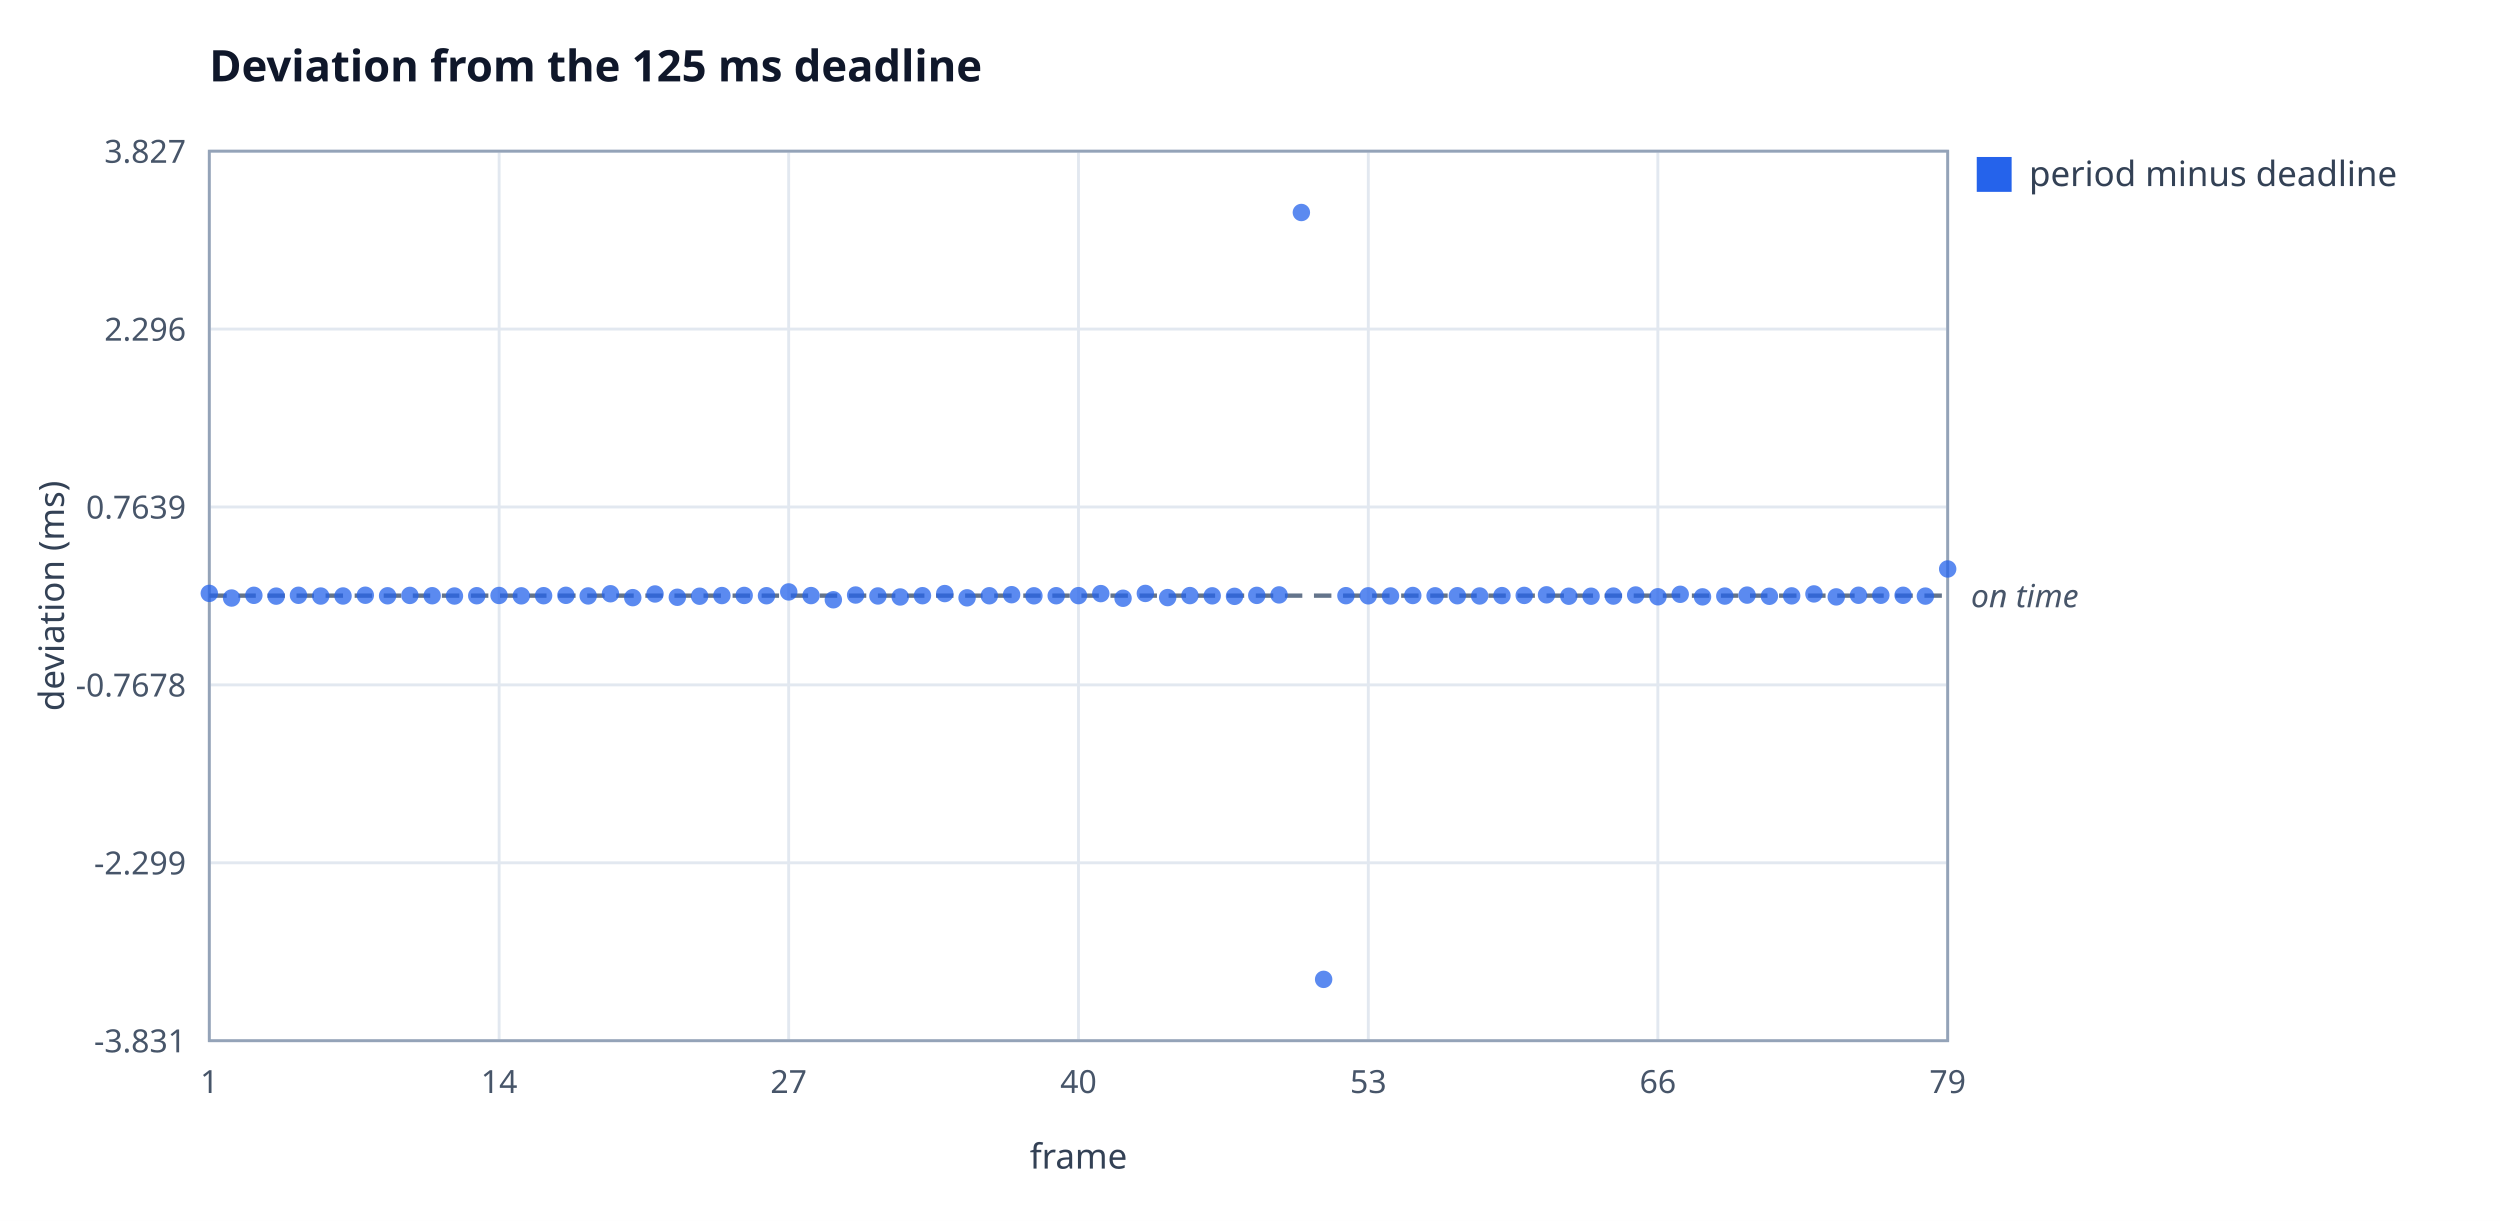
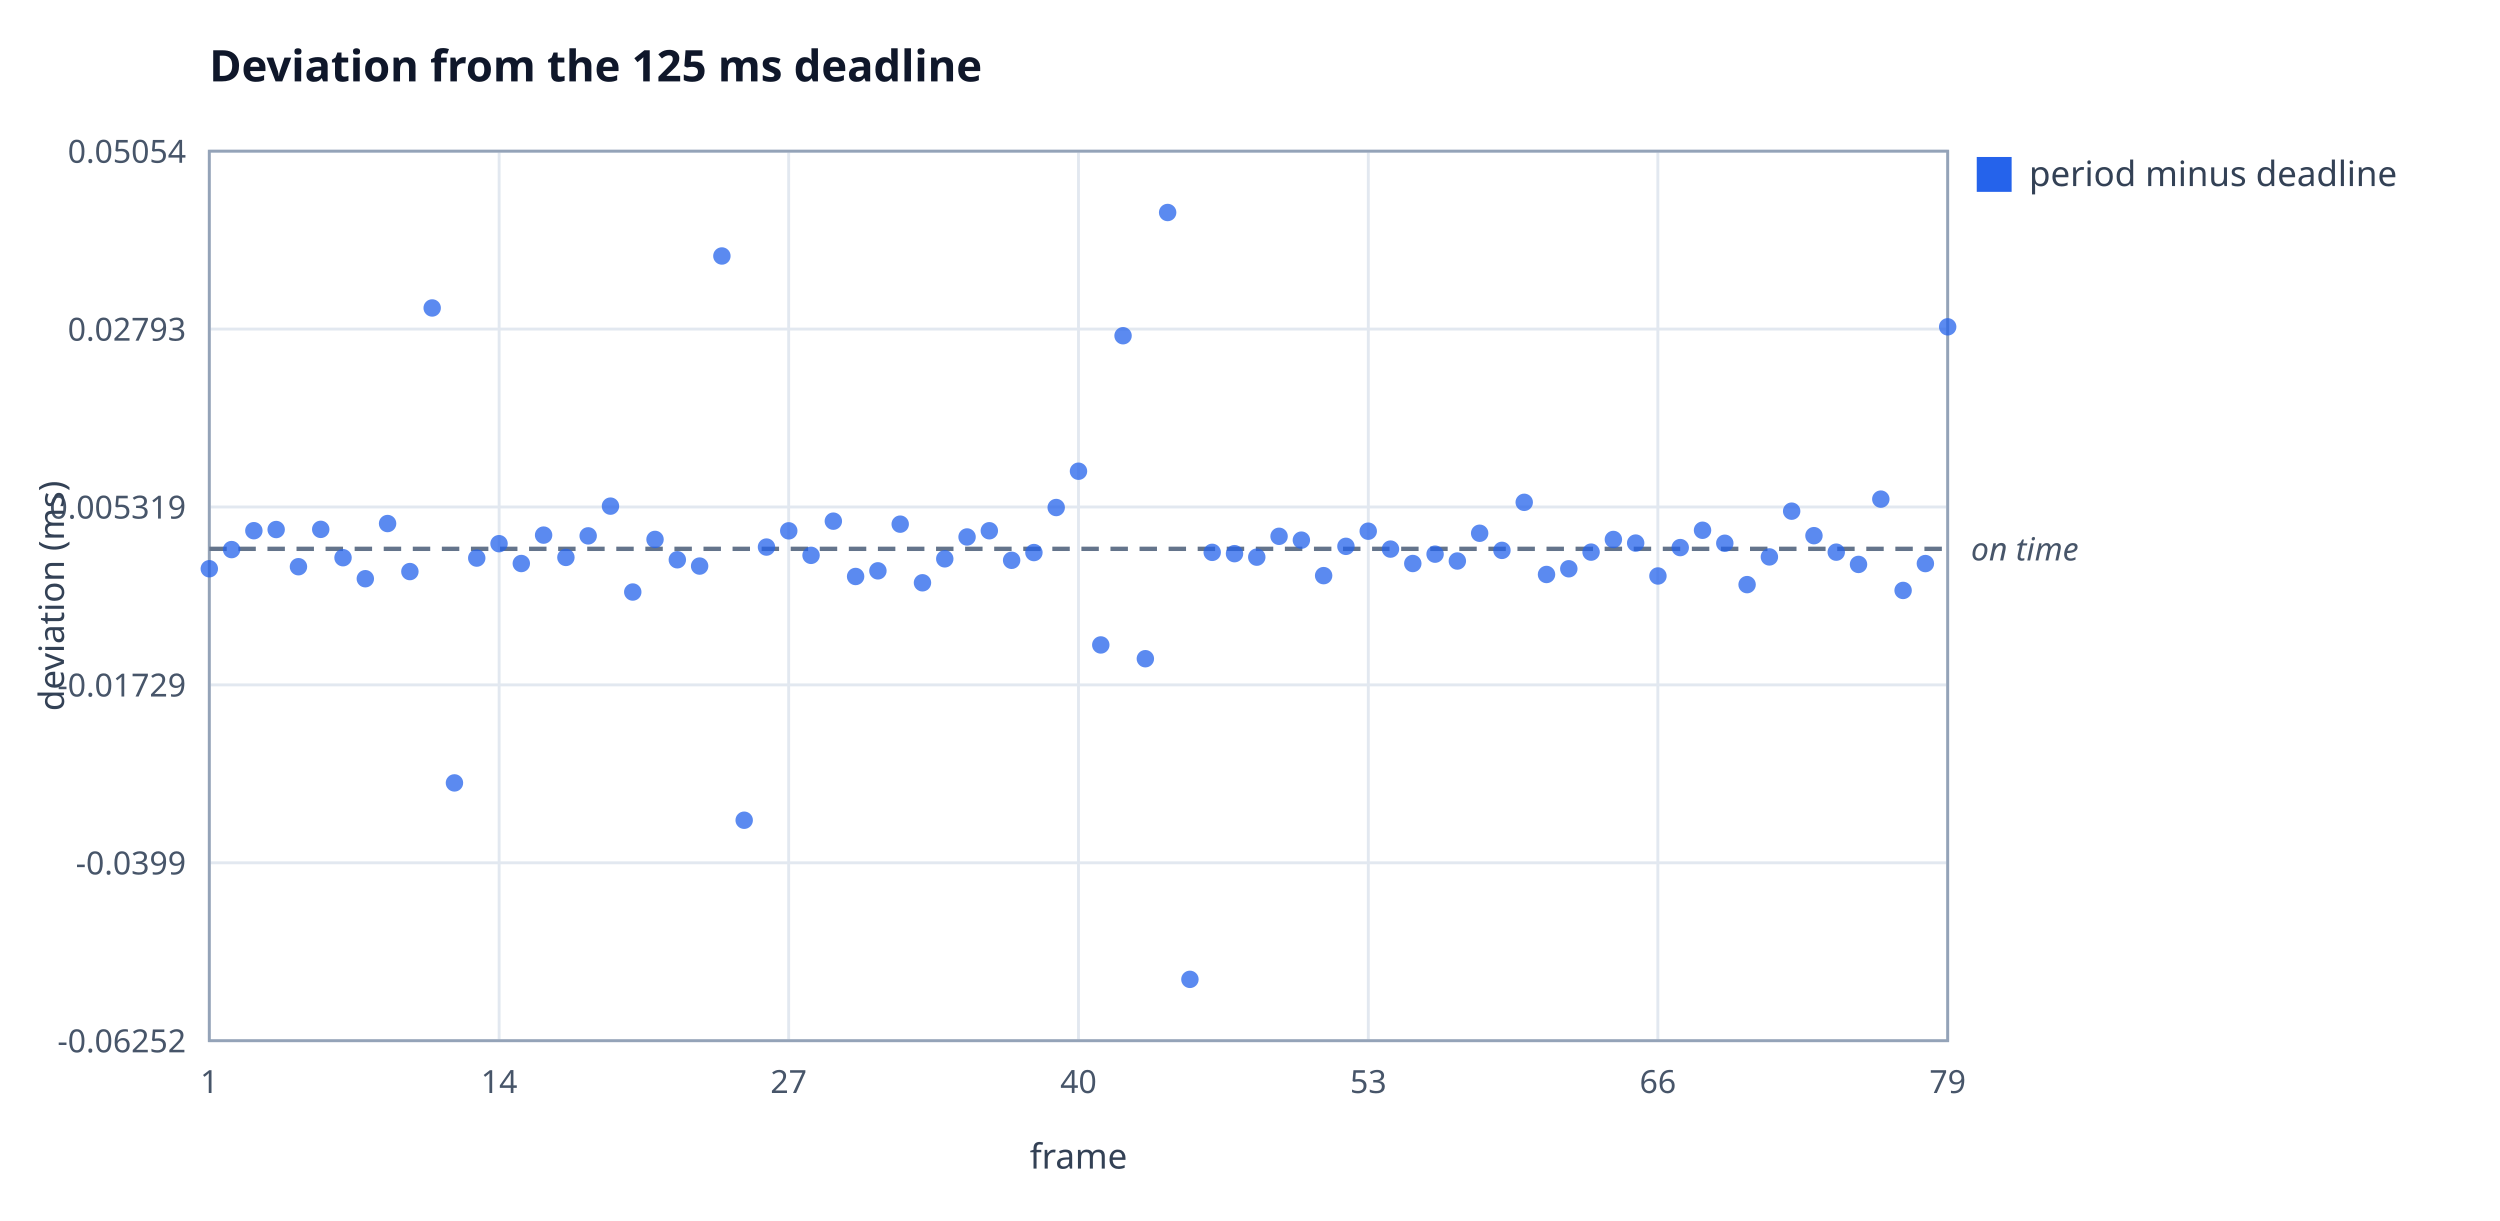
<svg xmlns="http://www.w3.org/2000/svg" viewBox="0 0 860 420" width="860" height="420" role="img" aria-label="Deviation from the 125 ms deadline">
  <style>
  .bg{fill:#ffffff}
  .frame{stroke:#94a3b8;stroke-width:1;fill:none}
  .grid{stroke:#e2e8f0;stroke-width:1}
  .tick{fill:#475569;font:11px sans-serif}
  .axis{fill:#334155;font:12px sans-serif}
  .title{fill:#0f172a;font:bold 15px sans-serif}
  .rule{stroke:#64748b;stroke-width:1.5;stroke-dasharray:6 4}
  .rulelab{fill:#475569;font:italic 11px sans-serif}
  .legend{fill:#334155;font:12px sans-serif}
  @media (prefers-color-scheme: dark){
    .bg{fill:#0b1120}
    .frame{stroke:#475569}
    .grid{stroke:#1e293b}
    .tick{fill:#94a3b8}
    .axis{fill:#cbd5e1}
    .title{fill:#f1f5f9}
    .rule{stroke:#94a3b8}
    .rulelab{fill:#94a3b8}
    .legend{fill:#cbd5e1}
  }
</style>
  <rect class="bg" x="0" y="0" width="860" height="420" />
  <text class="title" x="72.0" y="28">Deviation from the 125 ms deadline</text>
  <line class="grid" x1="72.0" y1="358.0" x2="670.0" y2="358.0" />
-   <text class="tick" x="64.0" y="362.0" text-anchor="end">-3.831</text>
+   <text class="tick" x="64.0" y="362.0" text-anchor="end">-0.06252</text>
  <line class="grid" x1="72.0" y1="296.8" x2="670.0" y2="296.8" />
-   <text class="tick" x="64.0" y="300.8" text-anchor="end">-2.299</text>
+   <text class="tick" x="64.0" y="300.8" text-anchor="end">-0.0399</text>
  <line class="grid" x1="72.0" y1="235.6" x2="670.0" y2="235.6" />
-   <text class="tick" x="64.0" y="239.6" text-anchor="end">-0.7678</text>
+   <text class="tick" x="64.0" y="239.6" text-anchor="end">-0.01729</text>
  <line class="grid" x1="72.0" y1="174.4" x2="670.0" y2="174.4" />
-   <text class="tick" x="64.0" y="178.4" text-anchor="end">0.7639</text>
+   <text class="tick" x="64.0" y="178.4" text-anchor="end">0.005319</text>
  <line class="grid" x1="72.0" y1="113.2" x2="670.0" y2="113.2" />
-   <text class="tick" x="64.0" y="117.2" text-anchor="end">2.296</text>
+   <text class="tick" x="64.0" y="117.2" text-anchor="end">0.02793</text>
  <line class="grid" x1="72.0" y1="52.0" x2="670.0" y2="52.0" />
-   <text class="tick" x="64.0" y="56.0" text-anchor="end">3.827</text>
+   <text class="tick" x="64.0" y="56.0" text-anchor="end">0.05054</text>
  <line class="grid" x1="72.0" y1="52.0" x2="72.0" y2="358.0" />
  <text class="tick" x="72.0" y="376.0" text-anchor="middle">1</text>
  <line class="grid" x1="171.7" y1="52.0" x2="171.7" y2="358.0" />
  <text class="tick" x="171.7" y="376.0" text-anchor="middle">14</text>
  <line class="grid" x1="271.3" y1="52.0" x2="271.3" y2="358.0" />
  <text class="tick" x="271.3" y="376.0" text-anchor="middle">27</text>
  <line class="grid" x1="371.0" y1="52.0" x2="371.0" y2="358.0" />
  <text class="tick" x="371.0" y="376.0" text-anchor="middle">40</text>
  <line class="grid" x1="470.7" y1="52.0" x2="470.7" y2="358.0" />
  <text class="tick" x="470.7" y="376.0" text-anchor="middle">53</text>
  <line class="grid" x1="570.3" y1="52.0" x2="570.3" y2="358.0" />
  <text class="tick" x="570.3" y="376.0" text-anchor="middle">66</text>
  <line class="grid" x1="670.0" y1="52.0" x2="670.0" y2="358.0" />
  <text class="tick" x="670.0" y="376.0" text-anchor="middle">79</text>
  <rect class="frame" x="72.0" y="52.0" width="598.0" height="306.0" />
  <text class="axis" x="371.0" y="402.0" text-anchor="middle">frame</text>
  <text class="axis" x="22.0" y="205.0" text-anchor="middle" transform="rotate(-90 22.0 205.0)">deviation (ms)</text>
-   <line class="rule" x1="72.0" y1="204.9" x2="670.0" y2="204.9" />
-   <text class="rulelab" x="678.0" y="208.9">on time</text>
-   <circle cx="72.00" cy="204.12" r="3" fill="#2563eb" fill-opacity="0.75" />
-   <circle cx="79.67" cy="205.72" r="3" fill="#2563eb" fill-opacity="0.75" />
-   <circle cx="87.33" cy="204.79" r="3" fill="#2563eb" fill-opacity="0.75" />
-   <circle cx="95.00" cy="205.07" r="3" fill="#2563eb" fill-opacity="0.75" />
-   <circle cx="102.67" cy="204.78" r="3" fill="#2563eb" fill-opacity="0.75" />
-   <circle cx="110.33" cy="205.04" r="3" fill="#2563eb" fill-opacity="0.75" />
-   <circle cx="118.00" cy="205.02" r="3" fill="#2563eb" fill-opacity="0.75" />
-   <circle cx="125.67" cy="204.76" r="3" fill="#2563eb" fill-opacity="0.75" />
-   <circle cx="133.33" cy="204.95" r="3" fill="#2563eb" fill-opacity="0.75" />
-   <circle cx="141.00" cy="204.82" r="3" fill="#2563eb" fill-opacity="0.75" />
-   <circle cx="148.67" cy="204.93" r="3" fill="#2563eb" fill-opacity="0.75" />
-   <circle cx="156.33" cy="205.03" r="3" fill="#2563eb" fill-opacity="0.75" />
-   <circle cx="164.00" cy="204.93" r="3" fill="#2563eb" fill-opacity="0.75" />
-   <circle cx="171.67" cy="204.84" r="3" fill="#2563eb" fill-opacity="0.75" />
-   <circle cx="179.33" cy="204.97" r="3" fill="#2563eb" fill-opacity="0.75" />
-   <circle cx="187.00" cy="204.92" r="3" fill="#2563eb" fill-opacity="0.75" />
-   <circle cx="194.67" cy="204.79" r="3" fill="#2563eb" fill-opacity="0.75" />
-   <circle cx="202.33" cy="205.00" r="3" fill="#2563eb" fill-opacity="0.75" />
-   <circle cx="210.00" cy="204.25" r="3" fill="#2563eb" fill-opacity="0.75" />
-   <circle cx="217.67" cy="205.59" r="3" fill="#2563eb" fill-opacity="0.75" />
-   <circle cx="225.33" cy="204.33" r="3" fill="#2563eb" fill-opacity="0.75" />
-   <circle cx="233.00" cy="205.46" r="3" fill="#2563eb" fill-opacity="0.75" />
-   <circle cx="240.67" cy="205.10" r="3" fill="#2563eb" fill-opacity="0.75" />
-   <circle cx="248.33" cy="204.87" r="3" fill="#2563eb" fill-opacity="0.75" />
-   <circle cx="256.00" cy="204.83" r="3" fill="#2563eb" fill-opacity="0.75" />
-   <circle cx="263.67" cy="204.93" r="3" fill="#2563eb" fill-opacity="0.75" />
-   <circle cx="271.33" cy="203.62" r="3" fill="#2563eb" fill-opacity="0.75" />
-   <circle cx="279.00" cy="204.88" r="3" fill="#2563eb" fill-opacity="0.75" />
-   <circle cx="286.67" cy="206.32" r="3" fill="#2563eb" fill-opacity="0.75" />
-   <circle cx="294.33" cy="204.69" r="3" fill="#2563eb" fill-opacity="0.75" />
-   <circle cx="302.00" cy="205.01" r="3" fill="#2563eb" fill-opacity="0.75" />
-   <circle cx="309.67" cy="205.36" r="3" fill="#2563eb" fill-opacity="0.75" />
-   <circle cx="317.33" cy="204.92" r="3" fill="#2563eb" fill-opacity="0.75" />
-   <circle cx="325.00" cy="204.19" r="3" fill="#2563eb" fill-opacity="0.75" />
-   <circle cx="332.67" cy="205.65" r="3" fill="#2563eb" fill-opacity="0.75" />
-   <circle cx="340.33" cy="204.94" r="3" fill="#2563eb" fill-opacity="0.75" />
-   <circle cx="348.00" cy="204.57" r="3" fill="#2563eb" fill-opacity="0.75" />
-   <circle cx="355.67" cy="204.96" r="3" fill="#2563eb" fill-opacity="0.75" />
-   <circle cx="363.33" cy="204.93" r="3" fill="#2563eb" fill-opacity="0.75" />
-   <circle cx="371.00" cy="204.90" r="3" fill="#2563eb" fill-opacity="0.75" />
-   <circle cx="378.67" cy="204.20" r="3" fill="#2563eb" fill-opacity="0.75" />
-   <circle cx="386.33" cy="205.80" r="3" fill="#2563eb" fill-opacity="0.75" />
-   <circle cx="394.00" cy="204.14" r="3" fill="#2563eb" fill-opacity="0.75" />
-   <circle cx="401.67" cy="205.57" r="3" fill="#2563eb" fill-opacity="0.75" />
-   <circle cx="409.33" cy="204.88" r="3" fill="#2563eb" fill-opacity="0.75" />
-   <circle cx="417.00" cy="204.97" r="3" fill="#2563eb" fill-opacity="0.75" />
-   <circle cx="424.67" cy="205.14" r="3" fill="#2563eb" fill-opacity="0.75" />
-   <circle cx="432.33" cy="204.81" r="3" fill="#2563eb" fill-opacity="0.75" />
-   <circle cx="440.00" cy="204.65" r="3" fill="#2563eb" fill-opacity="0.75" />
-   <circle cx="447.67" cy="73.10" r="3" fill="#2563eb" fill-opacity="0.75" />
-   <circle cx="455.33" cy="336.90" r="3" fill="#2563eb" fill-opacity="0.75" />
-   <circle cx="463.00" cy="204.91" r="3" fill="#2563eb" fill-opacity="0.75" />
-   <circle cx="470.67" cy="204.96" r="3" fill="#2563eb" fill-opacity="0.75" />
-   <circle cx="478.33" cy="205.01" r="3" fill="#2563eb" fill-opacity="0.75" />
-   <circle cx="486.00" cy="204.85" r="3" fill="#2563eb" fill-opacity="0.75" />
-   <circle cx="493.67" cy="204.96" r="3" fill="#2563eb" fill-opacity="0.75" />
-   <circle cx="501.33" cy="204.93" r="3" fill="#2563eb" fill-opacity="0.75" />
-   <circle cx="509.00" cy="205.01" r="3" fill="#2563eb" fill-opacity="0.75" />
-   <circle cx="516.67" cy="204.89" r="3" fill="#2563eb" fill-opacity="0.75" />
-   <circle cx="524.33" cy="204.82" r="3" fill="#2563eb" fill-opacity="0.75" />
-   <circle cx="532.00" cy="204.62" r="3" fill="#2563eb" fill-opacity="0.75" />
-   <circle cx="539.67" cy="205.10" r="3" fill="#2563eb" fill-opacity="0.75" />
-   <circle cx="547.33" cy="205.10" r="3" fill="#2563eb" fill-opacity="0.75" />
-   <circle cx="555.00" cy="205.05" r="3" fill="#2563eb" fill-opacity="0.75" />
-   <circle cx="562.67" cy="204.68" r="3" fill="#2563eb" fill-opacity="0.75" />
-   <circle cx="570.33" cy="205.29" r="3" fill="#2563eb" fill-opacity="0.75" />
-   <circle cx="578.00" cy="204.44" r="3" fill="#2563eb" fill-opacity="0.75" />
-   <circle cx="585.67" cy="205.32" r="3" fill="#2563eb" fill-opacity="0.75" />
-   <circle cx="593.33" cy="205.05" r="3" fill="#2563eb" fill-opacity="0.75" />
-   <circle cx="601.00" cy="204.72" r="3" fill="#2563eb" fill-opacity="0.75" />
-   <circle cx="608.67" cy="205.12" r="3" fill="#2563eb" fill-opacity="0.75" />
-   <circle cx="616.33" cy="204.98" r="3" fill="#2563eb" fill-opacity="0.75" />
-   <circle cx="624.00" cy="204.31" r="3" fill="#2563eb" fill-opacity="0.75" />
-   <circle cx="631.67" cy="205.33" r="3" fill="#2563eb" fill-opacity="0.75" />
-   <circle cx="639.33" cy="204.77" r="3" fill="#2563eb" fill-opacity="0.75" />
-   <circle cx="647.00" cy="204.77" r="3" fill="#2563eb" fill-opacity="0.75" />
-   <circle cx="654.67" cy="204.78" r="3" fill="#2563eb" fill-opacity="0.75" />
-   <circle cx="662.33" cy="205.06" r="3" fill="#2563eb" fill-opacity="0.75" />
-   <circle cx="670.00" cy="195.73" r="3" fill="#2563eb" fill-opacity="0.75" />
+   <line class="rule" x1="72.0" y1="188.8" x2="670.0" y2="188.8" />
+   <text class="rulelab" x="678.0" y="192.8">on time</text>
+   <circle cx="72.00" cy="195.65" r="3" fill="#2563eb" fill-opacity="0.75" />
+   <circle cx="79.67" cy="189.06" r="3" fill="#2563eb" fill-opacity="0.75" />
+   <circle cx="87.33" cy="182.56" r="3" fill="#2563eb" fill-opacity="0.75" />
+   <circle cx="95.00" cy="182.16" r="3" fill="#2563eb" fill-opacity="0.75" />
+   <circle cx="102.67" cy="194.95" r="3" fill="#2563eb" fill-opacity="0.75" />
+   <circle cx="110.33" cy="182.10" r="3" fill="#2563eb" fill-opacity="0.75" />
+   <circle cx="118.00" cy="191.85" r="3" fill="#2563eb" fill-opacity="0.75" />
+   <circle cx="125.67" cy="199.08" r="3" fill="#2563eb" fill-opacity="0.75" />
+   <circle cx="133.33" cy="180.10" r="3" fill="#2563eb" fill-opacity="0.75" />
+   <circle cx="141.00" cy="196.62" r="3" fill="#2563eb" fill-opacity="0.75" />
+   <circle cx="148.67" cy="105.94" r="3" fill="#2563eb" fill-opacity="0.75" />
+   <circle cx="156.33" cy="269.32" r="3" fill="#2563eb" fill-opacity="0.75" />
+   <circle cx="164.00" cy="191.98" r="3" fill="#2563eb" fill-opacity="0.75" />
+   <circle cx="171.67" cy="187.03" r="3" fill="#2563eb" fill-opacity="0.75" />
+   <circle cx="179.33" cy="193.85" r="3" fill="#2563eb" fill-opacity="0.75" />
+   <circle cx="187.00" cy="184.08" r="3" fill="#2563eb" fill-opacity="0.75" />
+   <circle cx="194.67" cy="191.75" r="3" fill="#2563eb" fill-opacity="0.75" />
+   <circle cx="202.33" cy="184.34" r="3" fill="#2563eb" fill-opacity="0.75" />
+   <circle cx="210.00" cy="174.11" r="3" fill="#2563eb" fill-opacity="0.75" />
+   <circle cx="217.67" cy="203.66" r="3" fill="#2563eb" fill-opacity="0.75" />
+   <circle cx="225.33" cy="185.56" r="3" fill="#2563eb" fill-opacity="0.75" />
+   <circle cx="233.00" cy="192.56" r="3" fill="#2563eb" fill-opacity="0.75" />
+   <circle cx="240.67" cy="194.73" r="3" fill="#2563eb" fill-opacity="0.75" />
+   <circle cx="248.33" cy="88.06" r="3" fill="#2563eb" fill-opacity="0.75" />
+   <circle cx="256.00" cy="282.16" r="3" fill="#2563eb" fill-opacity="0.75" />
+   <circle cx="263.67" cy="188.19" r="3" fill="#2563eb" fill-opacity="0.75" />
+   <circle cx="271.33" cy="182.61" r="3" fill="#2563eb" fill-opacity="0.75" />
+   <circle cx="279.00" cy="191.04" r="3" fill="#2563eb" fill-opacity="0.75" />
+   <circle cx="286.67" cy="179.28" r="3" fill="#2563eb" fill-opacity="0.75" />
+   <circle cx="294.33" cy="198.31" r="3" fill="#2563eb" fill-opacity="0.75" />
+   <circle cx="302.00" cy="196.37" r="3" fill="#2563eb" fill-opacity="0.75" />
+   <circle cx="309.67" cy="180.31" r="3" fill="#2563eb" fill-opacity="0.75" />
+   <circle cx="317.33" cy="200.48" r="3" fill="#2563eb" fill-opacity="0.75" />
+   <circle cx="325.00" cy="192.24" r="3" fill="#2563eb" fill-opacity="0.75" />
+   <circle cx="332.67" cy="184.72" r="3" fill="#2563eb" fill-opacity="0.75" />
+   <circle cx="340.33" cy="182.58" r="3" fill="#2563eb" fill-opacity="0.75" />
+   <circle cx="348.00" cy="192.74" r="3" fill="#2563eb" fill-opacity="0.75" />
+   <circle cx="355.67" cy="190.08" r="3" fill="#2563eb" fill-opacity="0.75" />
+   <circle cx="363.33" cy="174.59" r="3" fill="#2563eb" fill-opacity="0.75" />
+   <circle cx="371.00" cy="162.10" r="3" fill="#2563eb" fill-opacity="0.75" />
+   <circle cx="378.67" cy="221.86" r="3" fill="#2563eb" fill-opacity="0.75" />
+   <circle cx="386.33" cy="115.49" r="3" fill="#2563eb" fill-opacity="0.75" />
+   <circle cx="394.00" cy="226.60" r="3" fill="#2563eb" fill-opacity="0.75" />
+   <circle cx="401.67" cy="73.10" r="3" fill="#2563eb" fill-opacity="0.75" />
+   <circle cx="409.33" cy="336.90" r="3" fill="#2563eb" fill-opacity="0.75" />
+   <circle cx="417.00" cy="190.01" r="3" fill="#2563eb" fill-opacity="0.75" />
+   <circle cx="424.67" cy="190.46" r="3" fill="#2563eb" fill-opacity="0.75" />
+   <circle cx="432.33" cy="191.66" r="3" fill="#2563eb" fill-opacity="0.75" />
+   <circle cx="440.00" cy="184.49" r="3" fill="#2563eb" fill-opacity="0.75" />
+   <circle cx="447.67" cy="185.81" r="3" fill="#2563eb" fill-opacity="0.75" />
+   <circle cx="455.33" cy="198.02" r="3" fill="#2563eb" fill-opacity="0.75" />
+   <circle cx="463.00" cy="187.94" r="3" fill="#2563eb" fill-opacity="0.75" />
+   <circle cx="470.67" cy="182.73" r="3" fill="#2563eb" fill-opacity="0.75" />
+   <circle cx="478.33" cy="188.89" r="3" fill="#2563eb" fill-opacity="0.75" />
+   <circle cx="486.00" cy="193.85" r="3" fill="#2563eb" fill-opacity="0.75" />
+   <circle cx="493.67" cy="190.63" r="3" fill="#2563eb" fill-opacity="0.75" />
+   <circle cx="501.33" cy="192.99" r="3" fill="#2563eb" fill-opacity="0.75" />
+   <circle cx="509.00" cy="183.44" r="3" fill="#2563eb" fill-opacity="0.75" />
+   <circle cx="516.67" cy="189.33" r="3" fill="#2563eb" fill-opacity="0.75" />
+   <circle cx="524.33" cy="172.80" r="3" fill="#2563eb" fill-opacity="0.75" />
+   <circle cx="532.00" cy="197.62" r="3" fill="#2563eb" fill-opacity="0.75" />
+   <circle cx="539.67" cy="195.66" r="3" fill="#2563eb" fill-opacity="0.75" />
+   <circle cx="547.33" cy="189.93" r="3" fill="#2563eb" fill-opacity="0.75" />
+   <circle cx="555.00" cy="185.58" r="3" fill="#2563eb" fill-opacity="0.75" />
+   <circle cx="562.67" cy="186.82" r="3" fill="#2563eb" fill-opacity="0.75" />
+   <circle cx="570.33" cy="198.14" r="3" fill="#2563eb" fill-opacity="0.75" />
+   <circle cx="578.00" cy="188.37" r="3" fill="#2563eb" fill-opacity="0.75" />
+   <circle cx="585.67" cy="182.41" r="3" fill="#2563eb" fill-opacity="0.75" />
+   <circle cx="593.33" cy="186.88" r="3" fill="#2563eb" fill-opacity="0.75" />
+   <circle cx="601.00" cy="201.11" r="3" fill="#2563eb" fill-opacity="0.75" />
+   <circle cx="608.67" cy="191.58" r="3" fill="#2563eb" fill-opacity="0.75" />
+   <circle cx="616.33" cy="175.84" r="3" fill="#2563eb" fill-opacity="0.75" />
+   <circle cx="624.00" cy="184.27" r="3" fill="#2563eb" fill-opacity="0.75" />
+   <circle cx="631.67" cy="189.94" r="3" fill="#2563eb" fill-opacity="0.75" />
+   <circle cx="639.33" cy="194.16" r="3" fill="#2563eb" fill-opacity="0.75" />
+   <circle cx="647.00" cy="171.70" r="3" fill="#2563eb" fill-opacity="0.75" />
+   <circle cx="654.67" cy="203.11" r="3" fill="#2563eb" fill-opacity="0.75" />
+   <circle cx="662.33" cy="193.87" r="3" fill="#2563eb" fill-opacity="0.75" />
+   <circle cx="670.00" cy="112.43" r="3" fill="#2563eb" fill-opacity="0.75" />
  <rect x="680.0" y="54.0" width="12" height="12" fill="#2563eb" />
  <text class="legend" x="698.0" y="64.0">period minus deadline</text>
</svg>
